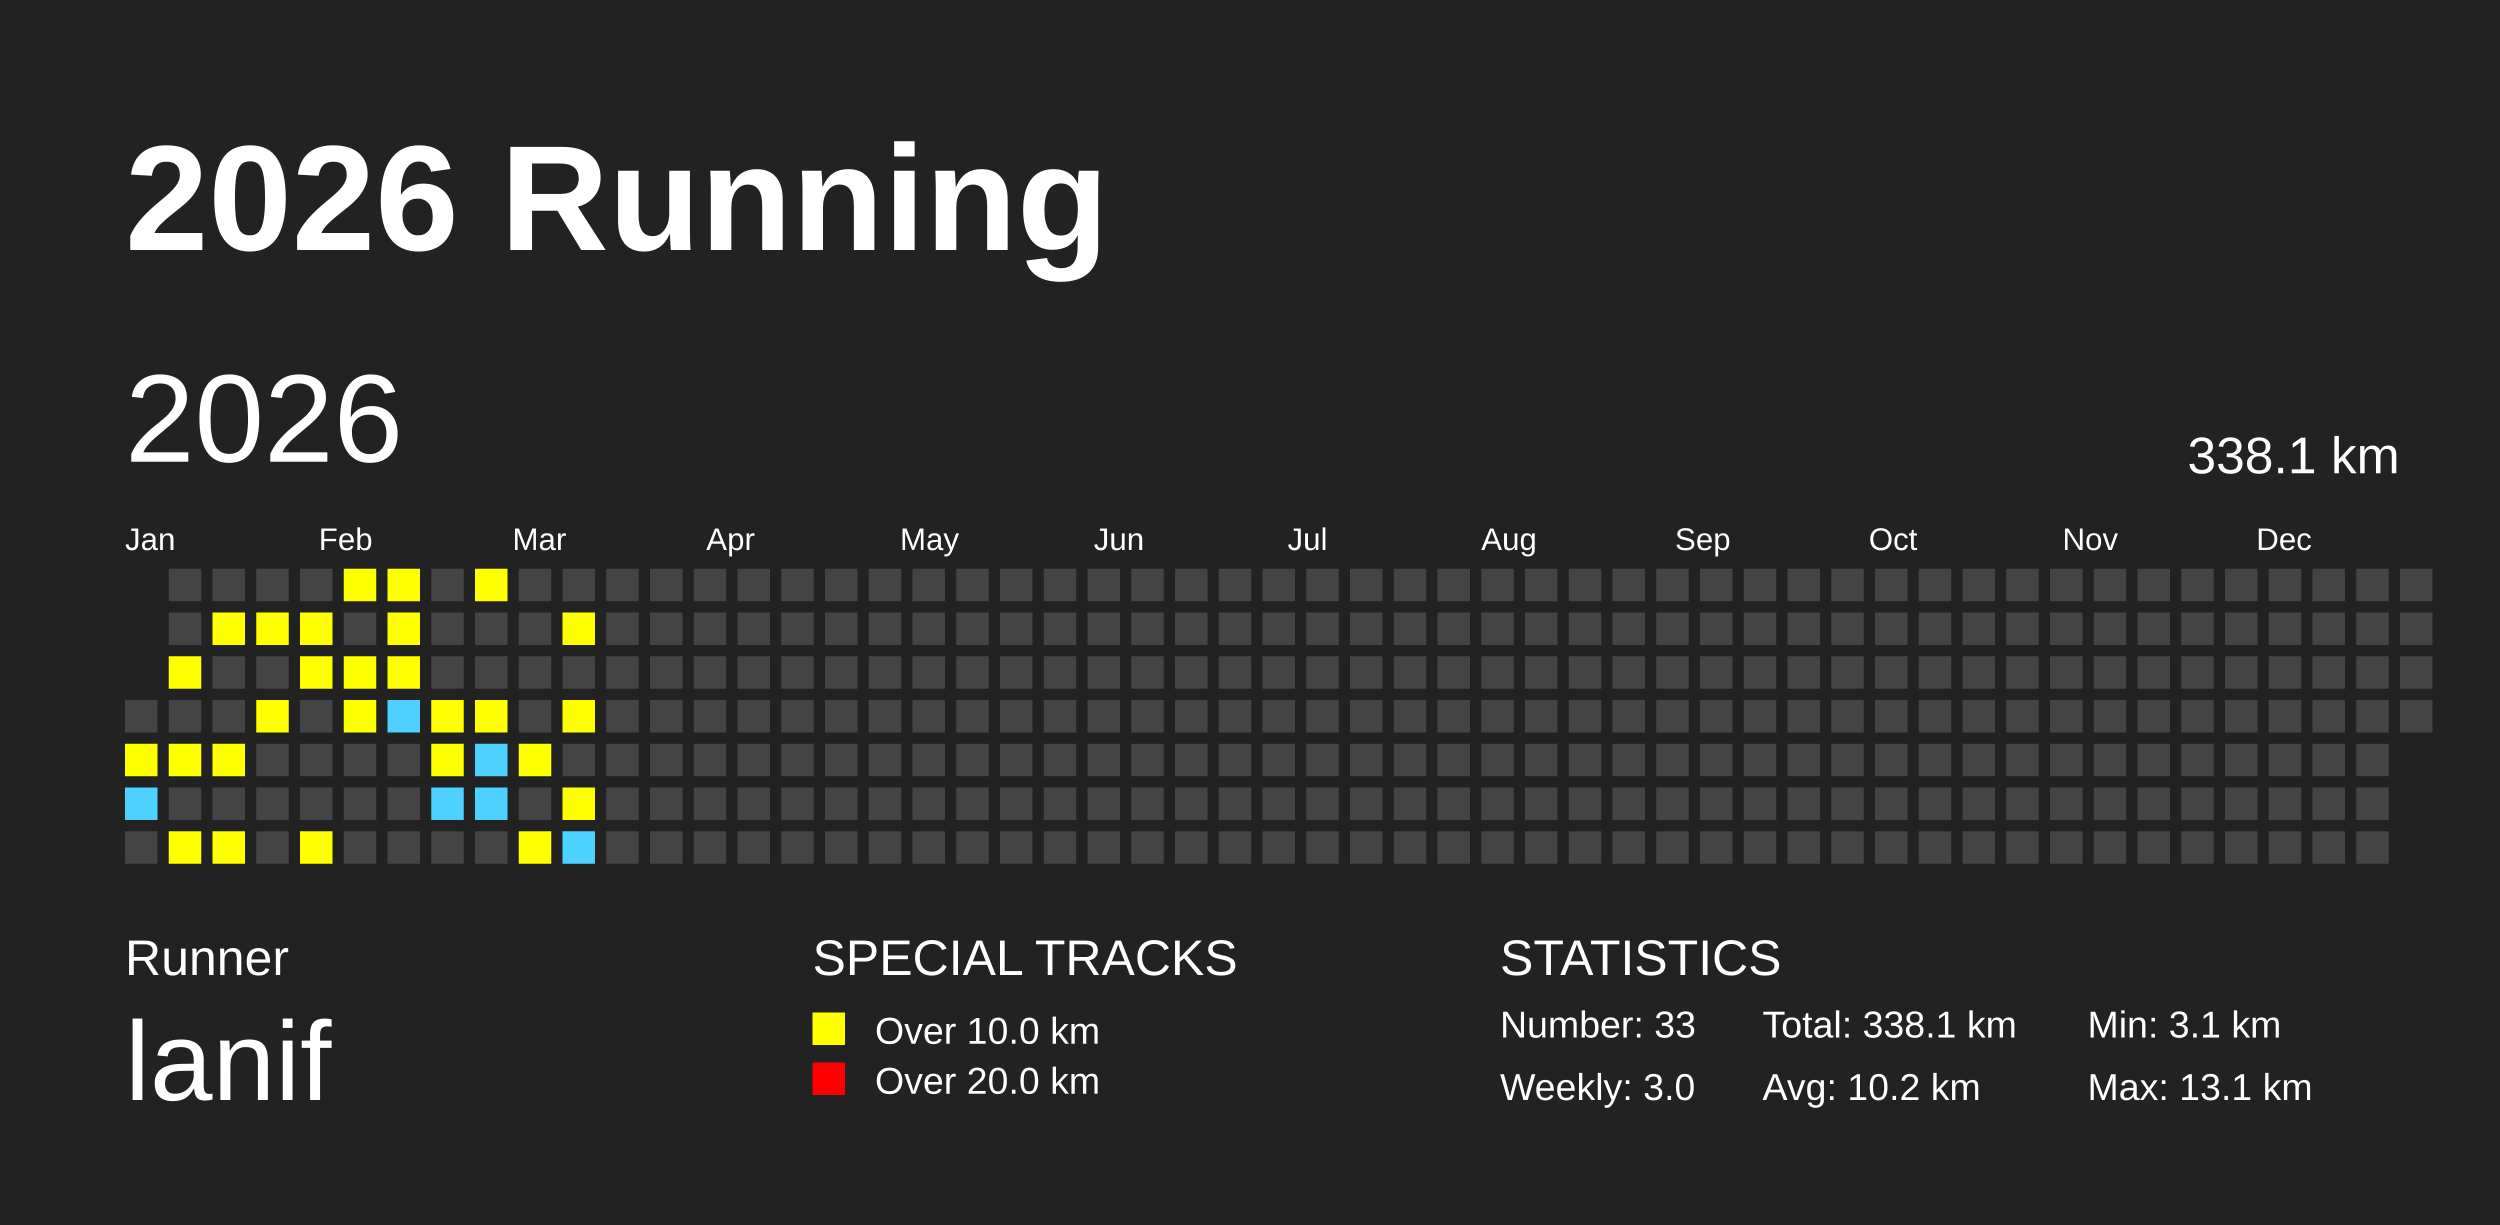
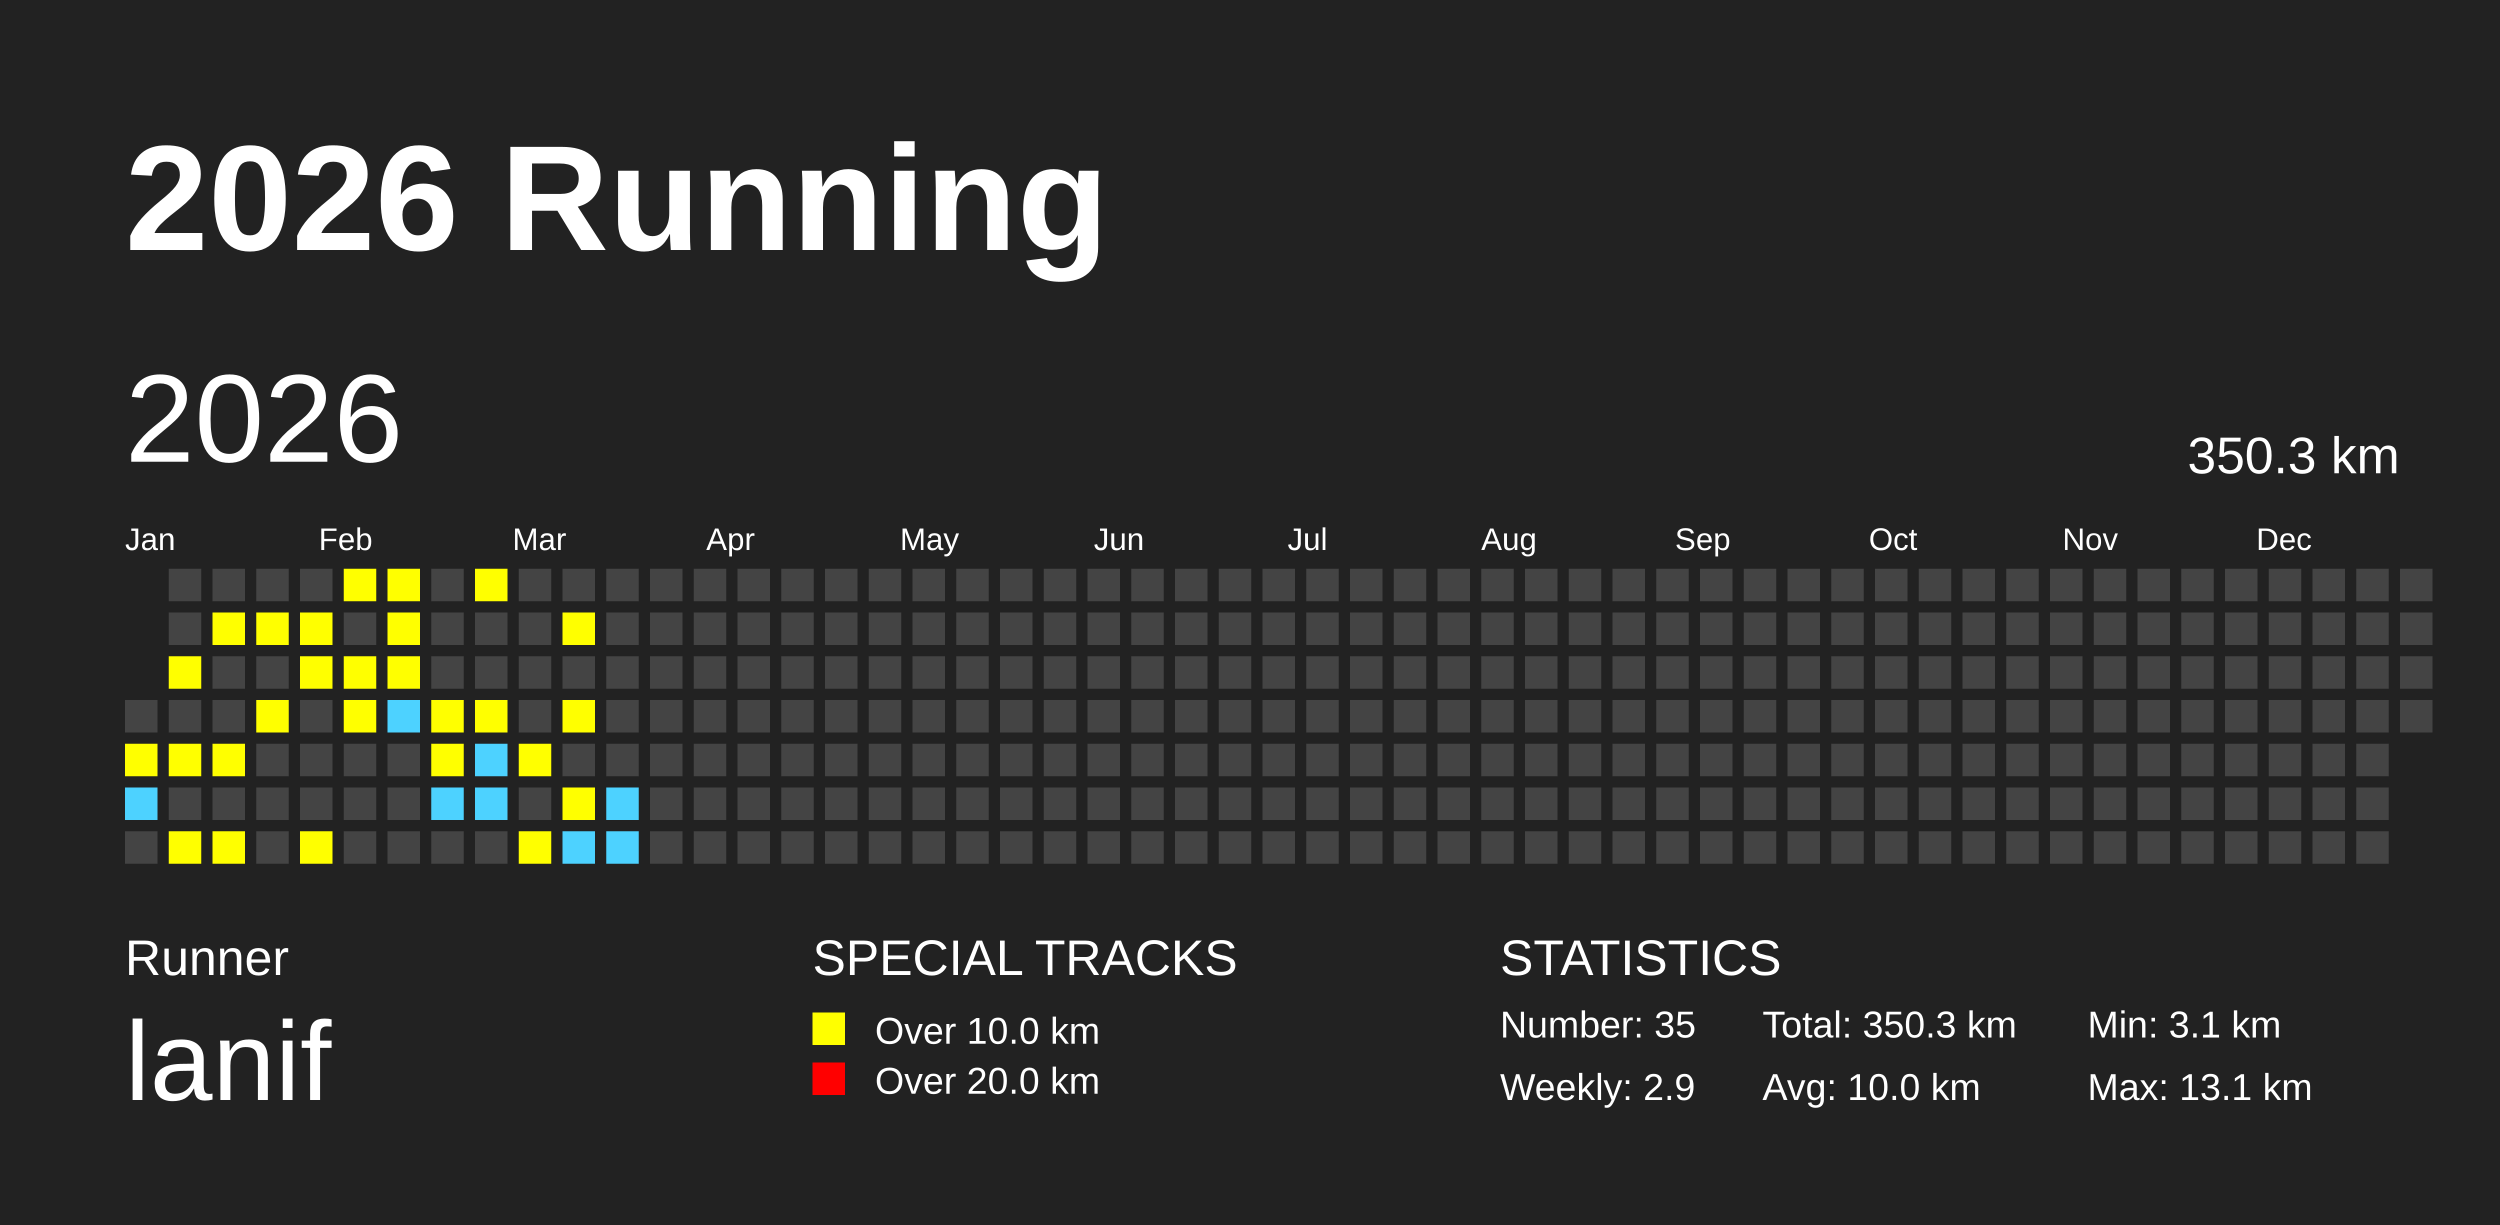
<svg xmlns="http://www.w3.org/2000/svg" baseProfile="full" height="98mm" version="1.1" viewBox="0,0,200,98" width="200mm">
  <defs />
  <rect fill="#222222" height="98" width="200" x="0" y="0" />
  <text fill="#FFFFFF" style="font-size:12px; font-family:Arial; font-weight:bold;" x="10" y="20">2026 Running</text>
  <text fill="#FFFFFF" style="font-size:4px; font-family:Arial" x="10" y="78">Runner</text>
  <text fill="#FFFFFF" style="font-size:9px; font-family:Arial" x="10" y="88">lanif</text>
  <text fill="#FFFFFF" style="font-size:4px; font-family:Arial" x="65" y="78">SPECIAL TRACKS</text>
  <rect fill="yellow" height="2.6" width="2.6" x="65" y="81" />
  <text fill="#FFFFFF" style="font-size:3px; font-family:Arial" x="70" y="83.5">Over 10.0 km</text>
  <rect fill="red" height="2.6" width="2.6" x="65" y="85" />
  <text fill="#FFFFFF" style="font-size:3px; font-family:Arial" x="70" y="87.5">Over 20.0 km</text>
  <text fill="#FFFFFF" style="font-size:4px; font-family:Arial" x="120" y="78">STATISTICS</text>
-   <text fill="#FFFFFF" style="font-size:3px; font-family:Arial" x="120" y="83">Number: 33</text>
-   <text fill="#FFFFFF" style="font-size:3px; font-family:Arial" x="120" y="88">Weekly: 3.0</text>
-   <text fill="#FFFFFF" style="font-size:3px; font-family:Arial" x="141" y="83">Total: 338.1 km</text>
-   <text fill="#FFFFFF" style="font-size:3px; font-family:Arial" x="141" y="88">Avg: 10.2 km</text>
+   <text fill="#FFFFFF" style="font-size:3px; font-family:Arial" x="120" y="83">Number: 35</text>
+   <text fill="#FFFFFF" style="font-size:3px; font-family:Arial" x="120" y="88">Weekly: 2.9</text>
+   <text fill="#FFFFFF" style="font-size:3px; font-family:Arial" x="141" y="83">Total: 350.3 km</text>
+   <text fill="#FFFFFF" style="font-size:3px; font-family:Arial" x="141" y="88">Avg: 10.0 km</text>
  <text fill="#FFFFFF" style="font-size:3px; font-family:Arial" x="167" y="83">Min: 3.1 km</text>
  <text fill="#FFFFFF" style="font-size:3px; font-family:Arial" x="167" y="88">Max: 13.1 km</text>
  <text dominant-baseline="hanging" fill="#FFFFFF" style="font-size:10.0px; font-family:Arial;" x="10" y="30">2026</text>
-   <text dominant-baseline="hanging" fill="#FFFFFF" style="font-size:4.125px; font-family:Arial;" x="175" y="35">338.1 km</text>
+   <text dominant-baseline="hanging" fill="#FFFFFF" style="font-size:4.125px; font-family:Arial;" x="175" y="35">350.3 km</text>
  <text fill="#FFFFFF" style="font-size:2.5px; font-family:Arial" x="10.0" y="44">Jan</text>
  <text fill="#FFFFFF" style="font-size:2.5px; font-family:Arial" x="25.5" y="44">Feb</text>
  <text fill="#FFFFFF" style="font-size:2.5px; font-family:Arial" x="41.0" y="44">Mar</text>
  <text fill="#FFFFFF" style="font-size:2.5px; font-family:Arial" x="56.5" y="44">Apr</text>
  <text fill="#FFFFFF" style="font-size:2.5px; font-family:Arial" x="72.0" y="44">May</text>
  <text fill="#FFFFFF" style="font-size:2.5px; font-family:Arial" x="87.5" y="44">Jun</text>
  <text fill="#FFFFFF" style="font-size:2.5px; font-family:Arial" x="103.0" y="44">Jul</text>
  <text fill="#FFFFFF" style="font-size:2.5px; font-family:Arial" x="118.5" y="44">Aug</text>
  <text fill="#FFFFFF" style="font-size:2.5px; font-family:Arial" x="134.0" y="44">Sep</text>
  <text fill="#FFFFFF" style="font-size:2.5px; font-family:Arial" x="149.5" y="44">Oct</text>
  <text fill="#FFFFFF" style="font-size:2.5px; font-family:Arial" x="165.0" y="44">Nov</text>
  <text fill="#FFFFFF" style="font-size:2.5px; font-family:Arial" x="180.5" y="44">Dec</text>
  <rect fill="#444444" height="2.6" width="2.6" x="10.0" y="56.0" />
  <rect fill="yellow" height="2.6" width="2.6" x="10.0" y="59.5" />
  <rect fill="#4DD2FF" height="2.6" width="2.6" x="10.0" y="63.0" />
  <rect fill="#444444" height="2.6" width="2.6" x="10.0" y="66.5" />
  <rect fill="#444444" height="2.6" width="2.6" x="13.5" y="45.5" />
  <rect fill="#444444" height="2.6" width="2.6" x="13.5" y="49.0" />
  <rect fill="yellow" height="2.6" width="2.6" x="13.5" y="52.5" />
  <rect fill="#444444" height="2.6" width="2.6" x="13.5" y="56.0" />
  <rect fill="yellow" height="2.6" width="2.6" x="13.5" y="59.5" />
  <rect fill="#444444" height="2.6" width="2.6" x="13.5" y="63.0" />
  <rect fill="yellow" height="2.6" width="2.6" x="13.5" y="66.5" />
  <rect fill="#444444" height="2.6" width="2.6" x="17.0" y="45.5" />
  <rect fill="yellow" height="2.6" width="2.6" x="17.0" y="49.0" />
  <rect fill="#444444" height="2.6" width="2.6" x="17.0" y="52.5" />
  <rect fill="#444444" height="2.6" width="2.6" x="17.0" y="56.0" />
  <rect fill="yellow" height="2.6" width="2.6" x="17.0" y="59.5" />
  <rect fill="#444444" height="2.6" width="2.6" x="17.0" y="63.0" />
  <rect fill="yellow" height="2.6" width="2.6" x="17.0" y="66.5" />
  <rect fill="#444444" height="2.6" width="2.6" x="20.5" y="45.5" />
  <rect fill="yellow" height="2.6" width="2.6" x="20.5" y="49.0" />
  <rect fill="#444444" height="2.6" width="2.6" x="20.5" y="52.5" />
  <rect fill="yellow" height="2.6" width="2.6" x="20.5" y="56.0" />
  <rect fill="#444444" height="2.6" width="2.6" x="20.5" y="59.5" />
  <rect fill="#444444" height="2.6" width="2.6" x="20.5" y="63.0" />
  <rect fill="#444444" height="2.6" width="2.6" x="20.5" y="66.5" />
  <rect fill="#444444" height="2.6" width="2.6" x="24.0" y="45.5" />
  <rect fill="yellow" height="2.6" width="2.6" x="24.0" y="49.0" />
  <rect fill="yellow" height="2.6" width="2.6" x="24.0" y="52.5" />
  <rect fill="#444444" height="2.6" width="2.6" x="24.0" y="56.0" />
  <rect fill="#444444" height="2.6" width="2.6" x="24.0" y="59.5" />
  <rect fill="#444444" height="2.6" width="2.6" x="24.0" y="63.0" />
  <rect fill="yellow" height="2.6" width="2.6" x="24.0" y="66.5" />
  <rect fill="yellow" height="2.6" width="2.6" x="27.5" y="45.5" />
  <rect fill="#444444" height="2.6" width="2.6" x="27.5" y="49.0" />
  <rect fill="yellow" height="2.6" width="2.6" x="27.5" y="52.5" />
  <rect fill="yellow" height="2.6" width="2.6" x="27.5" y="56.0" />
  <rect fill="#444444" height="2.6" width="2.6" x="27.5" y="59.5" />
  <rect fill="#444444" height="2.6" width="2.6" x="27.5" y="63.0" />
  <rect fill="#444444" height="2.6" width="2.6" x="27.5" y="66.5" />
  <rect fill="yellow" height="2.6" width="2.6" x="31.0" y="45.5" />
  <rect fill="yellow" height="2.6" width="2.6" x="31.0" y="49.0" />
  <rect fill="yellow" height="2.6" width="2.6" x="31.0" y="52.5" />
  <rect fill="#4DD2FF" height="2.6" width="2.6" x="31.0" y="56.0" />
  <rect fill="#444444" height="2.6" width="2.6" x="31.0" y="59.5" />
  <rect fill="#444444" height="2.6" width="2.6" x="31.0" y="63.0" />
  <rect fill="#444444" height="2.6" width="2.6" x="31.0" y="66.5" />
  <rect fill="#444444" height="2.6" width="2.6" x="34.5" y="45.5" />
  <rect fill="#444444" height="2.6" width="2.6" x="34.5" y="49.0" />
  <rect fill="#444444" height="2.6" width="2.6" x="34.5" y="52.5" />
  <rect fill="yellow" height="2.6" width="2.6" x="34.5" y="56.0" />
  <rect fill="yellow" height="2.6" width="2.6" x="34.5" y="59.5" />
  <rect fill="#4DD2FF" height="2.6" width="2.6" x="34.5" y="63.0" />
  <rect fill="#444444" height="2.6" width="2.6" x="34.5" y="66.5" />
  <rect fill="yellow" height="2.6" width="2.6" x="38.0" y="45.5" />
  <rect fill="#444444" height="2.6" width="2.6" x="38.0" y="49.0" />
  <rect fill="#444444" height="2.6" width="2.6" x="38.0" y="52.5" />
  <rect fill="yellow" height="2.6" width="2.6" x="38.0" y="56.0" />
  <rect fill="#4DD2FF" height="2.6" width="2.6" x="38.0" y="59.5" />
  <rect fill="#4DD2FF" height="2.6" width="2.6" x="38.0" y="63.0" />
  <rect fill="#444444" height="2.6" width="2.6" x="38.0" y="66.5" />
  <rect fill="#444444" height="2.6" width="2.6" x="41.5" y="45.5" />
  <rect fill="#444444" height="2.6" width="2.6" x="41.5" y="49.0" />
  <rect fill="#444444" height="2.6" width="2.6" x="41.5" y="52.5" />
  <rect fill="#444444" height="2.6" width="2.6" x="41.5" y="56.0" />
  <rect fill="yellow" height="2.6" width="2.6" x="41.5" y="59.5" />
  <rect fill="#444444" height="2.6" width="2.6" x="41.5" y="63.0" />
  <rect fill="yellow" height="2.6" width="2.6" x="41.5" y="66.5" />
  <rect fill="#444444" height="2.6" width="2.6" x="45.0" y="45.5" />
  <rect fill="yellow" height="2.6" width="2.6" x="45.0" y="49.0" />
  <rect fill="#444444" height="2.6" width="2.6" x="45.0" y="52.5" />
  <rect fill="yellow" height="2.6" width="2.6" x="45.0" y="56.0" />
  <rect fill="#444444" height="2.6" width="2.6" x="45.0" y="59.5" />
  <rect fill="yellow" height="2.6" width="2.6" x="45.0" y="63.0" />
  <rect fill="#4DD2FF" height="2.6" width="2.6" x="45.0" y="66.5" />
  <rect fill="#444444" height="2.6" width="2.6" x="48.5" y="45.5" />
  <rect fill="#444444" height="2.6" width="2.6" x="48.5" y="49.0" />
  <rect fill="#444444" height="2.6" width="2.6" x="48.5" y="52.5" />
  <rect fill="#444444" height="2.6" width="2.6" x="48.5" y="56.0" />
  <rect fill="#444444" height="2.6" width="2.6" x="48.5" y="59.5" />
-   <rect fill="#444444" height="2.6" width="2.6" x="48.5" y="63.0" />
-   <rect fill="#444444" height="2.6" width="2.6" x="48.5" y="66.5" />
+   <rect fill="#4DD2FF" height="2.6" width="2.6" x="48.5" y="63.0" />
+   <rect fill="#4DD2FF" height="2.6" width="2.6" x="48.5" y="66.5" />
  <rect fill="#444444" height="2.6" width="2.6" x="52.0" y="45.5" />
  <rect fill="#444444" height="2.6" width="2.6" x="52.0" y="49.0" />
  <rect fill="#444444" height="2.6" width="2.6" x="52.0" y="52.5" />
  <rect fill="#444444" height="2.6" width="2.6" x="52.0" y="56.0" />
  <rect fill="#444444" height="2.6" width="2.6" x="52.0" y="59.5" />
  <rect fill="#444444" height="2.6" width="2.6" x="52.0" y="63.0" />
  <rect fill="#444444" height="2.6" width="2.6" x="52.0" y="66.5" />
  <rect fill="#444444" height="2.6" width="2.6" x="55.5" y="45.5" />
  <rect fill="#444444" height="2.6" width="2.6" x="55.5" y="49.0" />
  <rect fill="#444444" height="2.6" width="2.6" x="55.5" y="52.5" />
  <rect fill="#444444" height="2.6" width="2.6" x="55.5" y="56.0" />
  <rect fill="#444444" height="2.6" width="2.6" x="55.5" y="59.5" />
  <rect fill="#444444" height="2.6" width="2.6" x="55.5" y="63.0" />
  <rect fill="#444444" height="2.6" width="2.6" x="55.5" y="66.5" />
  <rect fill="#444444" height="2.6" width="2.6" x="59.0" y="45.5" />
  <rect fill="#444444" height="2.6" width="2.6" x="59.0" y="49.0" />
  <rect fill="#444444" height="2.6" width="2.6" x="59.0" y="52.5" />
  <rect fill="#444444" height="2.6" width="2.6" x="59.0" y="56.0" />
  <rect fill="#444444" height="2.6" width="2.6" x="59.0" y="59.5" />
  <rect fill="#444444" height="2.6" width="2.6" x="59.0" y="63.0" />
  <rect fill="#444444" height="2.6" width="2.6" x="59.0" y="66.5" />
  <rect fill="#444444" height="2.6" width="2.6" x="62.5" y="45.5" />
  <rect fill="#444444" height="2.6" width="2.6" x="62.5" y="49.0" />
  <rect fill="#444444" height="2.6" width="2.6" x="62.5" y="52.5" />
  <rect fill="#444444" height="2.6" width="2.6" x="62.5" y="56.0" />
  <rect fill="#444444" height="2.6" width="2.6" x="62.5" y="59.5" />
  <rect fill="#444444" height="2.6" width="2.6" x="62.5" y="63.0" />
  <rect fill="#444444" height="2.6" width="2.6" x="62.5" y="66.5" />
  <rect fill="#444444" height="2.6" width="2.6" x="66.0" y="45.5" />
  <rect fill="#444444" height="2.6" width="2.6" x="66.0" y="49.0" />
  <rect fill="#444444" height="2.6" width="2.6" x="66.0" y="52.5" />
  <rect fill="#444444" height="2.6" width="2.6" x="66.0" y="56.0" />
  <rect fill="#444444" height="2.6" width="2.6" x="66.0" y="59.5" />
  <rect fill="#444444" height="2.6" width="2.6" x="66.0" y="63.0" />
  <rect fill="#444444" height="2.6" width="2.6" x="66.0" y="66.5" />
  <rect fill="#444444" height="2.6" width="2.6" x="69.5" y="45.5" />
  <rect fill="#444444" height="2.6" width="2.6" x="69.5" y="49.0" />
  <rect fill="#444444" height="2.6" width="2.6" x="69.5" y="52.5" />
  <rect fill="#444444" height="2.6" width="2.6" x="69.5" y="56.0" />
  <rect fill="#444444" height="2.6" width="2.6" x="69.5" y="59.5" />
  <rect fill="#444444" height="2.6" width="2.6" x="69.5" y="63.0" />
  <rect fill="#444444" height="2.6" width="2.6" x="69.5" y="66.5" />
  <rect fill="#444444" height="2.6" width="2.6" x="73.0" y="45.5" />
  <rect fill="#444444" height="2.6" width="2.6" x="73.0" y="49.0" />
  <rect fill="#444444" height="2.6" width="2.6" x="73.0" y="52.5" />
  <rect fill="#444444" height="2.6" width="2.6" x="73.0" y="56.0" />
  <rect fill="#444444" height="2.6" width="2.6" x="73.0" y="59.5" />
  <rect fill="#444444" height="2.6" width="2.6" x="73.0" y="63.0" />
  <rect fill="#444444" height="2.6" width="2.6" x="73.0" y="66.5" />
  <rect fill="#444444" height="2.6" width="2.6" x="76.5" y="45.5" />
  <rect fill="#444444" height="2.6" width="2.6" x="76.5" y="49.0" />
  <rect fill="#444444" height="2.6" width="2.6" x="76.5" y="52.5" />
  <rect fill="#444444" height="2.6" width="2.6" x="76.5" y="56.0" />
  <rect fill="#444444" height="2.6" width="2.6" x="76.5" y="59.5" />
  <rect fill="#444444" height="2.6" width="2.6" x="76.5" y="63.0" />
  <rect fill="#444444" height="2.6" width="2.6" x="76.5" y="66.5" />
  <rect fill="#444444" height="2.6" width="2.6" x="80.0" y="45.5" />
  <rect fill="#444444" height="2.6" width="2.6" x="80.0" y="49.0" />
  <rect fill="#444444" height="2.6" width="2.6" x="80.0" y="52.5" />
  <rect fill="#444444" height="2.6" width="2.6" x="80.0" y="56.0" />
  <rect fill="#444444" height="2.6" width="2.6" x="80.0" y="59.5" />
  <rect fill="#444444" height="2.6" width="2.6" x="80.0" y="63.0" />
  <rect fill="#444444" height="2.6" width="2.6" x="80.0" y="66.5" />
  <rect fill="#444444" height="2.6" width="2.6" x="83.5" y="45.5" />
  <rect fill="#444444" height="2.6" width="2.6" x="83.5" y="49.0" />
  <rect fill="#444444" height="2.6" width="2.6" x="83.5" y="52.5" />
  <rect fill="#444444" height="2.6" width="2.6" x="83.5" y="56.0" />
  <rect fill="#444444" height="2.6" width="2.6" x="83.5" y="59.5" />
  <rect fill="#444444" height="2.6" width="2.6" x="83.5" y="63.0" />
  <rect fill="#444444" height="2.6" width="2.6" x="83.5" y="66.5" />
  <rect fill="#444444" height="2.6" width="2.6" x="87.0" y="45.5" />
  <rect fill="#444444" height="2.6" width="2.6" x="87.0" y="49.0" />
  <rect fill="#444444" height="2.6" width="2.6" x="87.0" y="52.5" />
  <rect fill="#444444" height="2.6" width="2.6" x="87.0" y="56.0" />
  <rect fill="#444444" height="2.6" width="2.6" x="87.0" y="59.5" />
  <rect fill="#444444" height="2.6" width="2.6" x="87.0" y="63.0" />
  <rect fill="#444444" height="2.6" width="2.6" x="87.0" y="66.5" />
  <rect fill="#444444" height="2.6" width="2.6" x="90.5" y="45.5" />
  <rect fill="#444444" height="2.6" width="2.6" x="90.5" y="49.0" />
  <rect fill="#444444" height="2.6" width="2.6" x="90.5" y="52.5" />
  <rect fill="#444444" height="2.6" width="2.6" x="90.5" y="56.0" />
  <rect fill="#444444" height="2.6" width="2.6" x="90.5" y="59.5" />
  <rect fill="#444444" height="2.6" width="2.6" x="90.5" y="63.0" />
  <rect fill="#444444" height="2.6" width="2.6" x="90.5" y="66.5" />
  <rect fill="#444444" height="2.6" width="2.6" x="94.0" y="45.5" />
  <rect fill="#444444" height="2.6" width="2.6" x="94.0" y="49.0" />
  <rect fill="#444444" height="2.6" width="2.6" x="94.0" y="52.5" />
  <rect fill="#444444" height="2.6" width="2.6" x="94.0" y="56.0" />
  <rect fill="#444444" height="2.6" width="2.6" x="94.0" y="59.5" />
  <rect fill="#444444" height="2.6" width="2.6" x="94.0" y="63.0" />
  <rect fill="#444444" height="2.6" width="2.6" x="94.0" y="66.5" />
  <rect fill="#444444" height="2.6" width="2.6" x="97.5" y="45.5" />
  <rect fill="#444444" height="2.6" width="2.6" x="97.5" y="49.0" />
  <rect fill="#444444" height="2.6" width="2.6" x="97.5" y="52.5" />
  <rect fill="#444444" height="2.6" width="2.6" x="97.5" y="56.0" />
  <rect fill="#444444" height="2.6" width="2.6" x="97.5" y="59.5" />
  <rect fill="#444444" height="2.6" width="2.6" x="97.5" y="63.0" />
  <rect fill="#444444" height="2.6" width="2.6" x="97.5" y="66.5" />
  <rect fill="#444444" height="2.6" width="2.6" x="101.0" y="45.5" />
  <rect fill="#444444" height="2.6" width="2.6" x="101.0" y="49.0" />
  <rect fill="#444444" height="2.6" width="2.6" x="101.0" y="52.5" />
  <rect fill="#444444" height="2.6" width="2.6" x="101.0" y="56.0" />
  <rect fill="#444444" height="2.6" width="2.6" x="101.0" y="59.5" />
  <rect fill="#444444" height="2.6" width="2.6" x="101.0" y="63.0" />
  <rect fill="#444444" height="2.6" width="2.6" x="101.0" y="66.5" />
  <rect fill="#444444" height="2.6" width="2.6" x="104.5" y="45.5" />
  <rect fill="#444444" height="2.6" width="2.6" x="104.5" y="49.0" />
  <rect fill="#444444" height="2.6" width="2.6" x="104.5" y="52.5" />
  <rect fill="#444444" height="2.6" width="2.6" x="104.5" y="56.0" />
  <rect fill="#444444" height="2.6" width="2.6" x="104.5" y="59.5" />
  <rect fill="#444444" height="2.6" width="2.6" x="104.5" y="63.0" />
  <rect fill="#444444" height="2.6" width="2.6" x="104.5" y="66.5" />
  <rect fill="#444444" height="2.6" width="2.6" x="108.0" y="45.5" />
  <rect fill="#444444" height="2.6" width="2.6" x="108.0" y="49.0" />
  <rect fill="#444444" height="2.6" width="2.6" x="108.0" y="52.5" />
  <rect fill="#444444" height="2.6" width="2.6" x="108.0" y="56.0" />
  <rect fill="#444444" height="2.6" width="2.6" x="108.0" y="59.5" />
  <rect fill="#444444" height="2.6" width="2.6" x="108.0" y="63.0" />
  <rect fill="#444444" height="2.6" width="2.6" x="108.0" y="66.5" />
  <rect fill="#444444" height="2.6" width="2.6" x="111.5" y="45.5" />
  <rect fill="#444444" height="2.6" width="2.6" x="111.5" y="49.0" />
  <rect fill="#444444" height="2.6" width="2.6" x="111.5" y="52.5" />
  <rect fill="#444444" height="2.6" width="2.6" x="111.5" y="56.0" />
  <rect fill="#444444" height="2.6" width="2.6" x="111.5" y="59.5" />
  <rect fill="#444444" height="2.6" width="2.6" x="111.5" y="63.0" />
  <rect fill="#444444" height="2.6" width="2.6" x="111.5" y="66.5" />
  <rect fill="#444444" height="2.6" width="2.6" x="115.0" y="45.5" />
  <rect fill="#444444" height="2.6" width="2.6" x="115.0" y="49.0" />
  <rect fill="#444444" height="2.6" width="2.6" x="115.0" y="52.5" />
  <rect fill="#444444" height="2.6" width="2.6" x="115.0" y="56.0" />
  <rect fill="#444444" height="2.6" width="2.6" x="115.0" y="59.5" />
  <rect fill="#444444" height="2.6" width="2.6" x="115.0" y="63.0" />
  <rect fill="#444444" height="2.6" width="2.6" x="115.0" y="66.5" />
  <rect fill="#444444" height="2.6" width="2.6" x="118.5" y="45.5" />
  <rect fill="#444444" height="2.6" width="2.6" x="118.5" y="49.0" />
  <rect fill="#444444" height="2.6" width="2.6" x="118.5" y="52.5" />
  <rect fill="#444444" height="2.6" width="2.6" x="118.5" y="56.0" />
  <rect fill="#444444" height="2.6" width="2.6" x="118.5" y="59.5" />
  <rect fill="#444444" height="2.6" width="2.6" x="118.5" y="63.0" />
  <rect fill="#444444" height="2.6" width="2.6" x="118.5" y="66.5" />
  <rect fill="#444444" height="2.6" width="2.6" x="122.0" y="45.5" />
  <rect fill="#444444" height="2.6" width="2.6" x="122.0" y="49.0" />
  <rect fill="#444444" height="2.6" width="2.6" x="122.0" y="52.5" />
  <rect fill="#444444" height="2.6" width="2.6" x="122.0" y="56.0" />
  <rect fill="#444444" height="2.6" width="2.6" x="122.0" y="59.5" />
  <rect fill="#444444" height="2.6" width="2.6" x="122.0" y="63.0" />
  <rect fill="#444444" height="2.6" width="2.6" x="122.0" y="66.5" />
  <rect fill="#444444" height="2.6" width="2.6" x="125.5" y="45.5" />
  <rect fill="#444444" height="2.6" width="2.6" x="125.5" y="49.0" />
  <rect fill="#444444" height="2.6" width="2.6" x="125.5" y="52.5" />
  <rect fill="#444444" height="2.6" width="2.6" x="125.5" y="56.0" />
  <rect fill="#444444" height="2.6" width="2.6" x="125.5" y="59.5" />
  <rect fill="#444444" height="2.6" width="2.6" x="125.5" y="63.0" />
  <rect fill="#444444" height="2.6" width="2.6" x="125.5" y="66.5" />
  <rect fill="#444444" height="2.6" width="2.6" x="129.0" y="45.5" />
  <rect fill="#444444" height="2.6" width="2.6" x="129.0" y="49.0" />
  <rect fill="#444444" height="2.6" width="2.6" x="129.0" y="52.5" />
  <rect fill="#444444" height="2.6" width="2.6" x="129.0" y="56.0" />
  <rect fill="#444444" height="2.6" width="2.6" x="129.0" y="59.5" />
  <rect fill="#444444" height="2.6" width="2.6" x="129.0" y="63.0" />
  <rect fill="#444444" height="2.6" width="2.6" x="129.0" y="66.5" />
  <rect fill="#444444" height="2.6" width="2.6" x="132.5" y="45.5" />
  <rect fill="#444444" height="2.6" width="2.6" x="132.5" y="49.0" />
  <rect fill="#444444" height="2.6" width="2.6" x="132.5" y="52.5" />
  <rect fill="#444444" height="2.6" width="2.6" x="132.5" y="56.0" />
  <rect fill="#444444" height="2.6" width="2.6" x="132.5" y="59.5" />
  <rect fill="#444444" height="2.6" width="2.6" x="132.5" y="63.0" />
  <rect fill="#444444" height="2.6" width="2.6" x="132.5" y="66.5" />
  <rect fill="#444444" height="2.6" width="2.6" x="136.0" y="45.5" />
  <rect fill="#444444" height="2.6" width="2.6" x="136.0" y="49.0" />
  <rect fill="#444444" height="2.6" width="2.6" x="136.0" y="52.5" />
  <rect fill="#444444" height="2.6" width="2.6" x="136.0" y="56.0" />
  <rect fill="#444444" height="2.6" width="2.6" x="136.0" y="59.5" />
  <rect fill="#444444" height="2.6" width="2.6" x="136.0" y="63.0" />
  <rect fill="#444444" height="2.6" width="2.6" x="136.0" y="66.5" />
  <rect fill="#444444" height="2.6" width="2.6" x="139.5" y="45.5" />
  <rect fill="#444444" height="2.6" width="2.6" x="139.5" y="49.0" />
  <rect fill="#444444" height="2.6" width="2.6" x="139.5" y="52.5" />
  <rect fill="#444444" height="2.6" width="2.6" x="139.5" y="56.0" />
  <rect fill="#444444" height="2.6" width="2.6" x="139.5" y="59.5" />
  <rect fill="#444444" height="2.6" width="2.6" x="139.5" y="63.0" />
  <rect fill="#444444" height="2.6" width="2.6" x="139.5" y="66.5" />
  <rect fill="#444444" height="2.6" width="2.6" x="143.0" y="45.5" />
  <rect fill="#444444" height="2.6" width="2.6" x="143.0" y="49.0" />
  <rect fill="#444444" height="2.6" width="2.6" x="143.0" y="52.5" />
  <rect fill="#444444" height="2.6" width="2.6" x="143.0" y="56.0" />
  <rect fill="#444444" height="2.6" width="2.6" x="143.0" y="59.5" />
  <rect fill="#444444" height="2.6" width="2.6" x="143.0" y="63.0" />
  <rect fill="#444444" height="2.6" width="2.6" x="143.0" y="66.5" />
  <rect fill="#444444" height="2.6" width="2.6" x="146.5" y="45.5" />
  <rect fill="#444444" height="2.6" width="2.6" x="146.5" y="49.0" />
  <rect fill="#444444" height="2.6" width="2.6" x="146.5" y="52.5" />
  <rect fill="#444444" height="2.6" width="2.6" x="146.5" y="56.0" />
  <rect fill="#444444" height="2.6" width="2.6" x="146.5" y="59.5" />
  <rect fill="#444444" height="2.6" width="2.6" x="146.5" y="63.0" />
  <rect fill="#444444" height="2.6" width="2.6" x="146.5" y="66.5" />
  <rect fill="#444444" height="2.6" width="2.6" x="150.0" y="45.5" />
  <rect fill="#444444" height="2.6" width="2.6" x="150.0" y="49.0" />
  <rect fill="#444444" height="2.6" width="2.6" x="150.0" y="52.5" />
  <rect fill="#444444" height="2.6" width="2.6" x="150.0" y="56.0" />
  <rect fill="#444444" height="2.6" width="2.6" x="150.0" y="59.5" />
  <rect fill="#444444" height="2.6" width="2.6" x="150.0" y="63.0" />
  <rect fill="#444444" height="2.6" width="2.6" x="150.0" y="66.5" />
  <rect fill="#444444" height="2.6" width="2.6" x="153.5" y="45.5" />
  <rect fill="#444444" height="2.6" width="2.6" x="153.5" y="49.0" />
  <rect fill="#444444" height="2.6" width="2.6" x="153.5" y="52.5" />
  <rect fill="#444444" height="2.6" width="2.6" x="153.5" y="56.0" />
  <rect fill="#444444" height="2.6" width="2.6" x="153.5" y="59.5" />
  <rect fill="#444444" height="2.6" width="2.6" x="153.5" y="63.0" />
  <rect fill="#444444" height="2.6" width="2.6" x="153.5" y="66.5" />
  <rect fill="#444444" height="2.6" width="2.6" x="157.0" y="45.5" />
  <rect fill="#444444" height="2.6" width="2.6" x="157.0" y="49.0" />
  <rect fill="#444444" height="2.6" width="2.6" x="157.0" y="52.5" />
  <rect fill="#444444" height="2.6" width="2.6" x="157.0" y="56.0" />
  <rect fill="#444444" height="2.6" width="2.6" x="157.0" y="59.5" />
  <rect fill="#444444" height="2.6" width="2.6" x="157.0" y="63.0" />
  <rect fill="#444444" height="2.6" width="2.6" x="157.0" y="66.5" />
  <rect fill="#444444" height="2.6" width="2.6" x="160.5" y="45.5" />
  <rect fill="#444444" height="2.6" width="2.6" x="160.5" y="49.0" />
  <rect fill="#444444" height="2.6" width="2.6" x="160.5" y="52.5" />
  <rect fill="#444444" height="2.6" width="2.6" x="160.5" y="56.0" />
  <rect fill="#444444" height="2.6" width="2.6" x="160.5" y="59.5" />
  <rect fill="#444444" height="2.6" width="2.6" x="160.5" y="63.0" />
  <rect fill="#444444" height="2.6" width="2.6" x="160.5" y="66.5" />
  <rect fill="#444444" height="2.6" width="2.6" x="164.0" y="45.5" />
  <rect fill="#444444" height="2.6" width="2.6" x="164.0" y="49.0" />
  <rect fill="#444444" height="2.6" width="2.6" x="164.0" y="52.5" />
  <rect fill="#444444" height="2.6" width="2.6" x="164.0" y="56.0" />
  <rect fill="#444444" height="2.6" width="2.6" x="164.0" y="59.5" />
  <rect fill="#444444" height="2.6" width="2.6" x="164.0" y="63.0" />
  <rect fill="#444444" height="2.6" width="2.6" x="164.0" y="66.5" />
  <rect fill="#444444" height="2.6" width="2.6" x="167.5" y="45.5" />
  <rect fill="#444444" height="2.6" width="2.6" x="167.5" y="49.0" />
  <rect fill="#444444" height="2.6" width="2.6" x="167.5" y="52.5" />
  <rect fill="#444444" height="2.6" width="2.6" x="167.5" y="56.0" />
  <rect fill="#444444" height="2.6" width="2.6" x="167.5" y="59.5" />
  <rect fill="#444444" height="2.6" width="2.6" x="167.5" y="63.0" />
  <rect fill="#444444" height="2.6" width="2.6" x="167.5" y="66.5" />
  <rect fill="#444444" height="2.6" width="2.6" x="171.0" y="45.5" />
  <rect fill="#444444" height="2.6" width="2.6" x="171.0" y="49.0" />
  <rect fill="#444444" height="2.6" width="2.6" x="171.0" y="52.5" />
  <rect fill="#444444" height="2.6" width="2.6" x="171.0" y="56.0" />
  <rect fill="#444444" height="2.6" width="2.6" x="171.0" y="59.5" />
  <rect fill="#444444" height="2.6" width="2.6" x="171.0" y="63.0" />
  <rect fill="#444444" height="2.6" width="2.6" x="171.0" y="66.5" />
  <rect fill="#444444" height="2.6" width="2.6" x="174.5" y="45.5" />
  <rect fill="#444444" height="2.6" width="2.6" x="174.5" y="49.0" />
  <rect fill="#444444" height="2.6" width="2.6" x="174.5" y="52.5" />
  <rect fill="#444444" height="2.6" width="2.6" x="174.5" y="56.0" />
  <rect fill="#444444" height="2.6" width="2.6" x="174.5" y="59.5" />
  <rect fill="#444444" height="2.6" width="2.6" x="174.5" y="63.0" />
  <rect fill="#444444" height="2.6" width="2.6" x="174.5" y="66.5" />
  <rect fill="#444444" height="2.6" width="2.6" x="178.0" y="45.5" />
  <rect fill="#444444" height="2.6" width="2.6" x="178.0" y="49.0" />
  <rect fill="#444444" height="2.6" width="2.6" x="178.0" y="52.5" />
  <rect fill="#444444" height="2.6" width="2.6" x="178.0" y="56.0" />
  <rect fill="#444444" height="2.6" width="2.6" x="178.0" y="59.5" />
  <rect fill="#444444" height="2.6" width="2.6" x="178.0" y="63.0" />
  <rect fill="#444444" height="2.6" width="2.6" x="178.0" y="66.5" />
  <rect fill="#444444" height="2.6" width="2.6" x="181.5" y="45.5" />
  <rect fill="#444444" height="2.6" width="2.6" x="181.5" y="49.0" />
  <rect fill="#444444" height="2.6" width="2.6" x="181.5" y="52.5" />
  <rect fill="#444444" height="2.6" width="2.6" x="181.5" y="56.0" />
  <rect fill="#444444" height="2.6" width="2.6" x="181.5" y="59.5" />
  <rect fill="#444444" height="2.6" width="2.6" x="181.5" y="63.0" />
  <rect fill="#444444" height="2.6" width="2.6" x="181.5" y="66.5" />
  <rect fill="#444444" height="2.6" width="2.6" x="185.0" y="45.5" />
  <rect fill="#444444" height="2.6" width="2.6" x="185.0" y="49.0" />
  <rect fill="#444444" height="2.6" width="2.6" x="185.0" y="52.5" />
  <rect fill="#444444" height="2.6" width="2.6" x="185.0" y="56.0" />
  <rect fill="#444444" height="2.6" width="2.6" x="185.0" y="59.5" />
  <rect fill="#444444" height="2.6" width="2.6" x="185.0" y="63.0" />
  <rect fill="#444444" height="2.6" width="2.6" x="185.0" y="66.5" />
  <rect fill="#444444" height="2.6" width="2.6" x="188.5" y="45.5" />
  <rect fill="#444444" height="2.6" width="2.6" x="188.5" y="49.0" />
  <rect fill="#444444" height="2.6" width="2.6" x="188.5" y="52.5" />
  <rect fill="#444444" height="2.6" width="2.6" x="188.5" y="56.0" />
  <rect fill="#444444" height="2.6" width="2.6" x="188.5" y="59.5" />
  <rect fill="#444444" height="2.6" width="2.6" x="188.5" y="63.0" />
  <rect fill="#444444" height="2.6" width="2.6" x="188.5" y="66.5" />
  <rect fill="#444444" height="2.6" width="2.6" x="192.0" y="45.5" />
  <rect fill="#444444" height="2.6" width="2.6" x="192.0" y="49.0" />
  <rect fill="#444444" height="2.6" width="2.6" x="192.0" y="52.5" />
  <rect fill="#444444" height="2.6" width="2.6" x="192.0" y="56.0" />
</svg>
